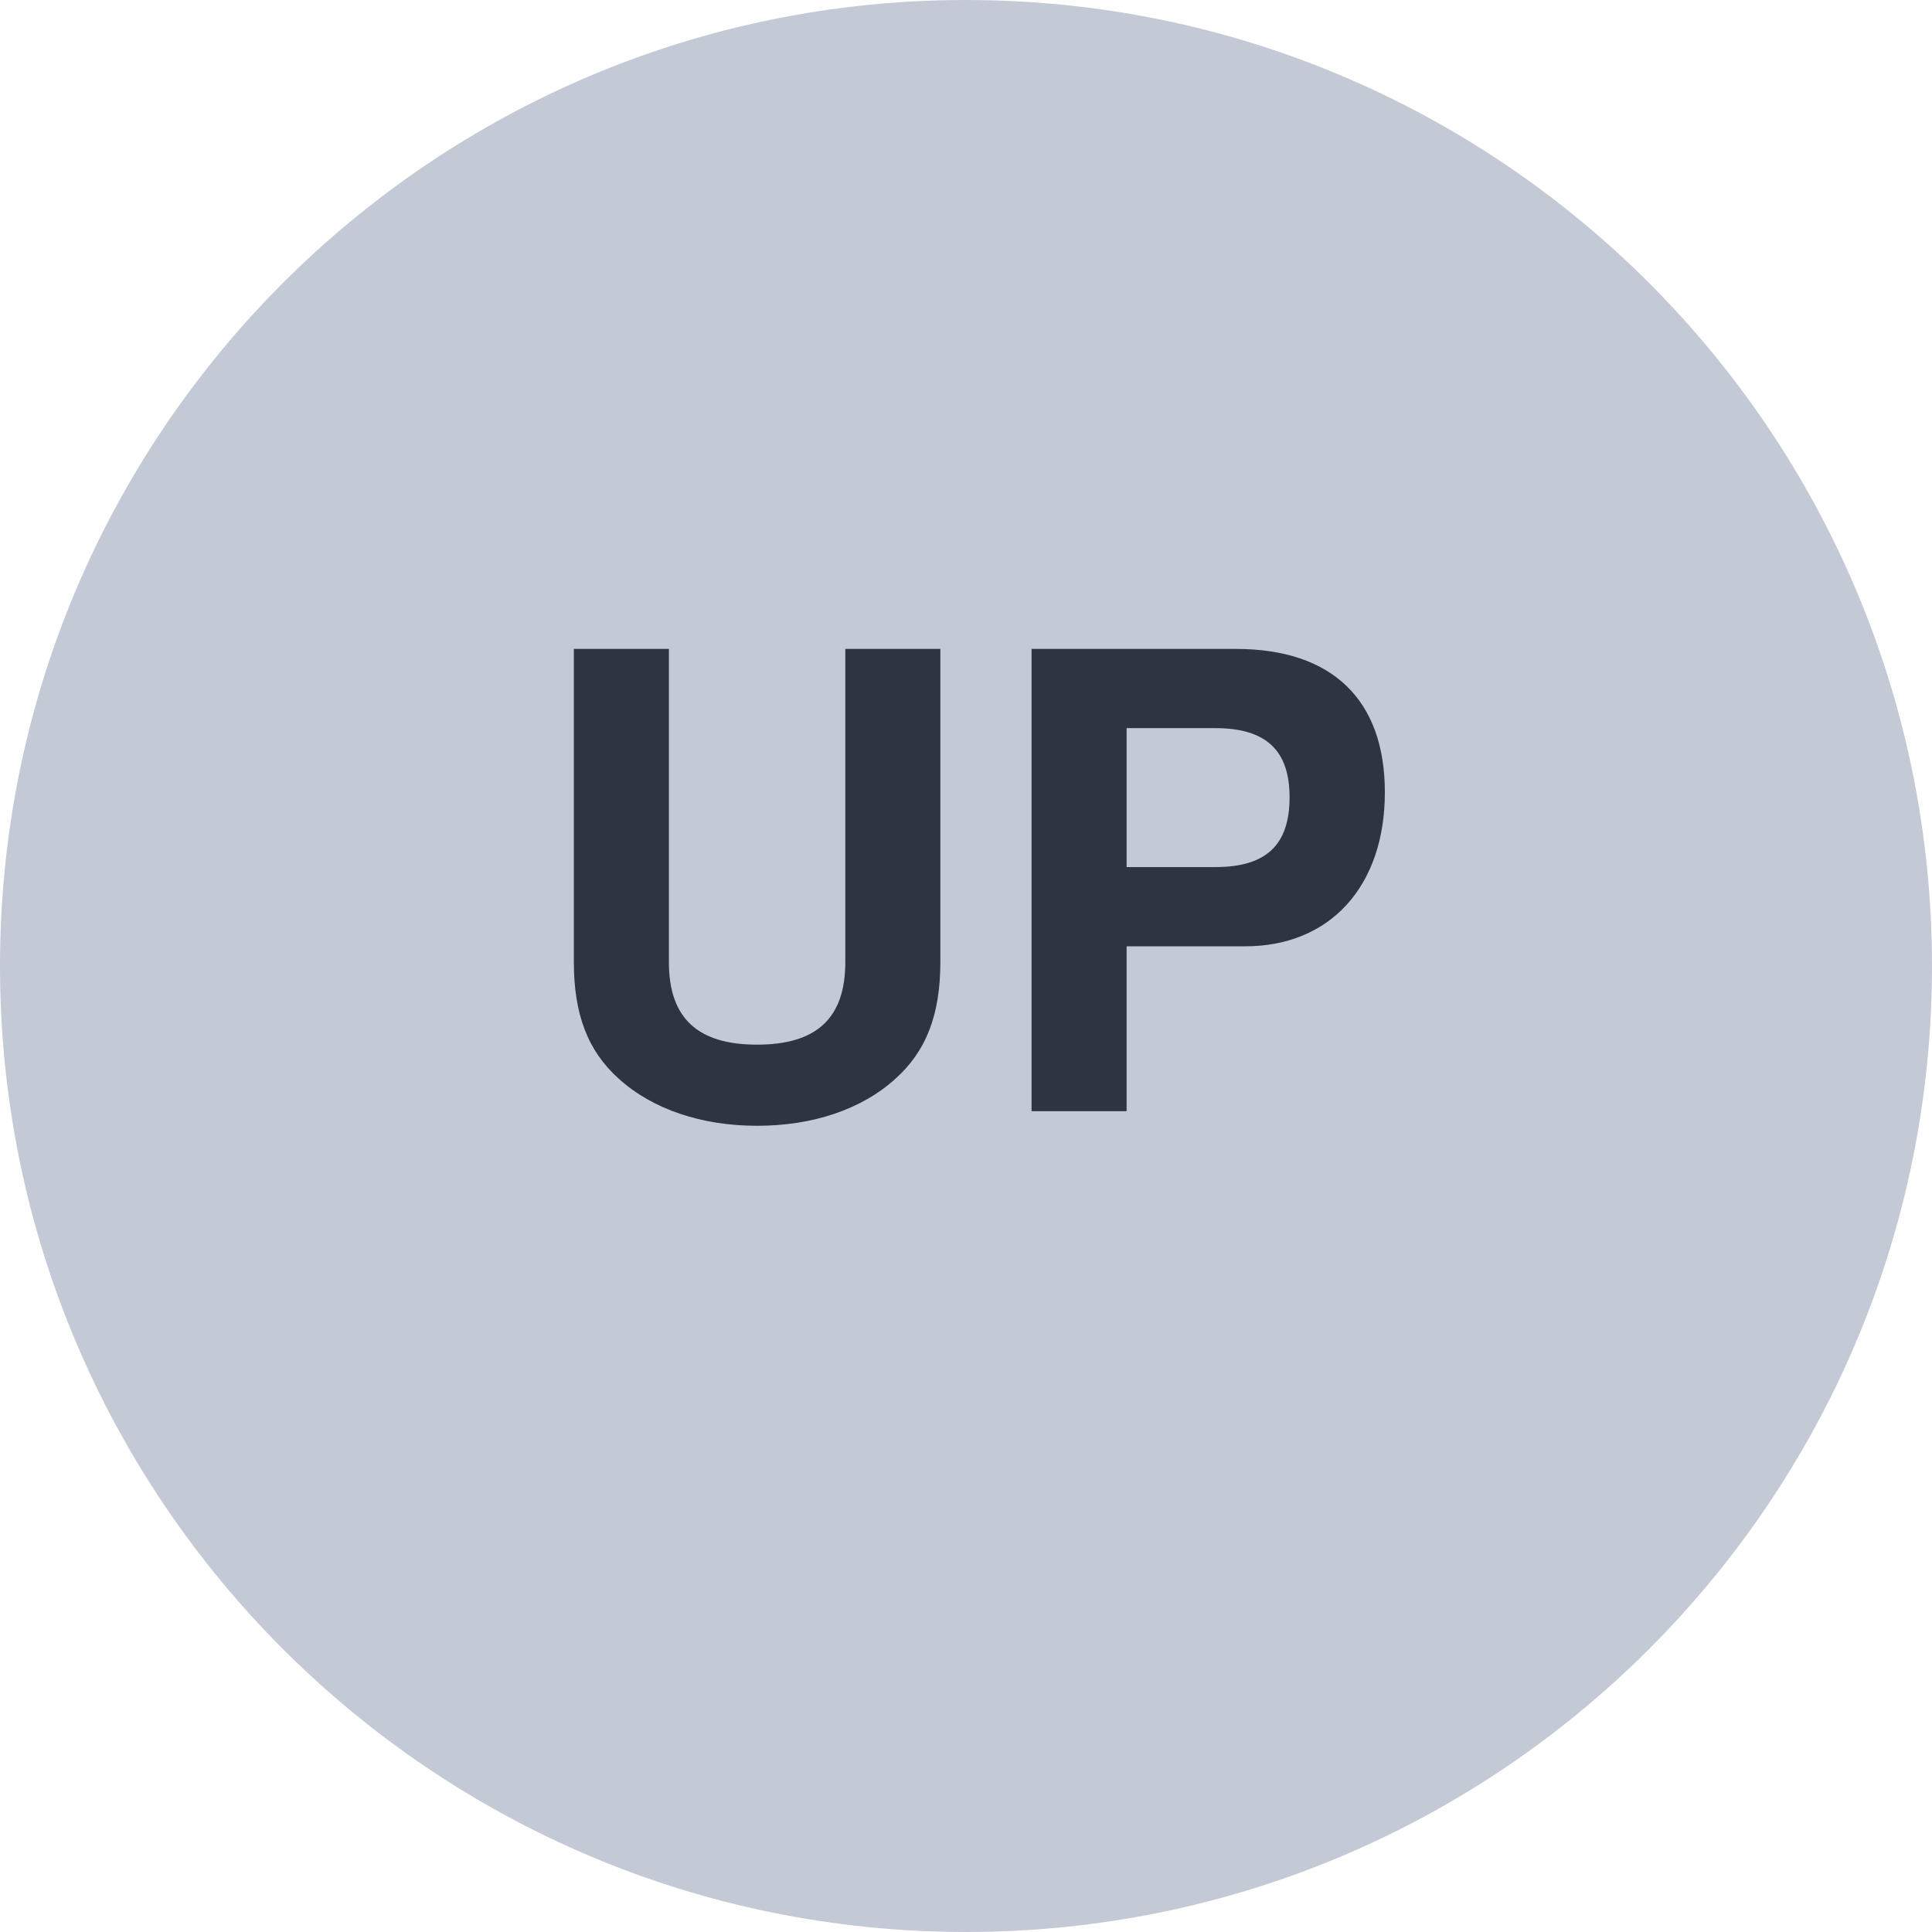
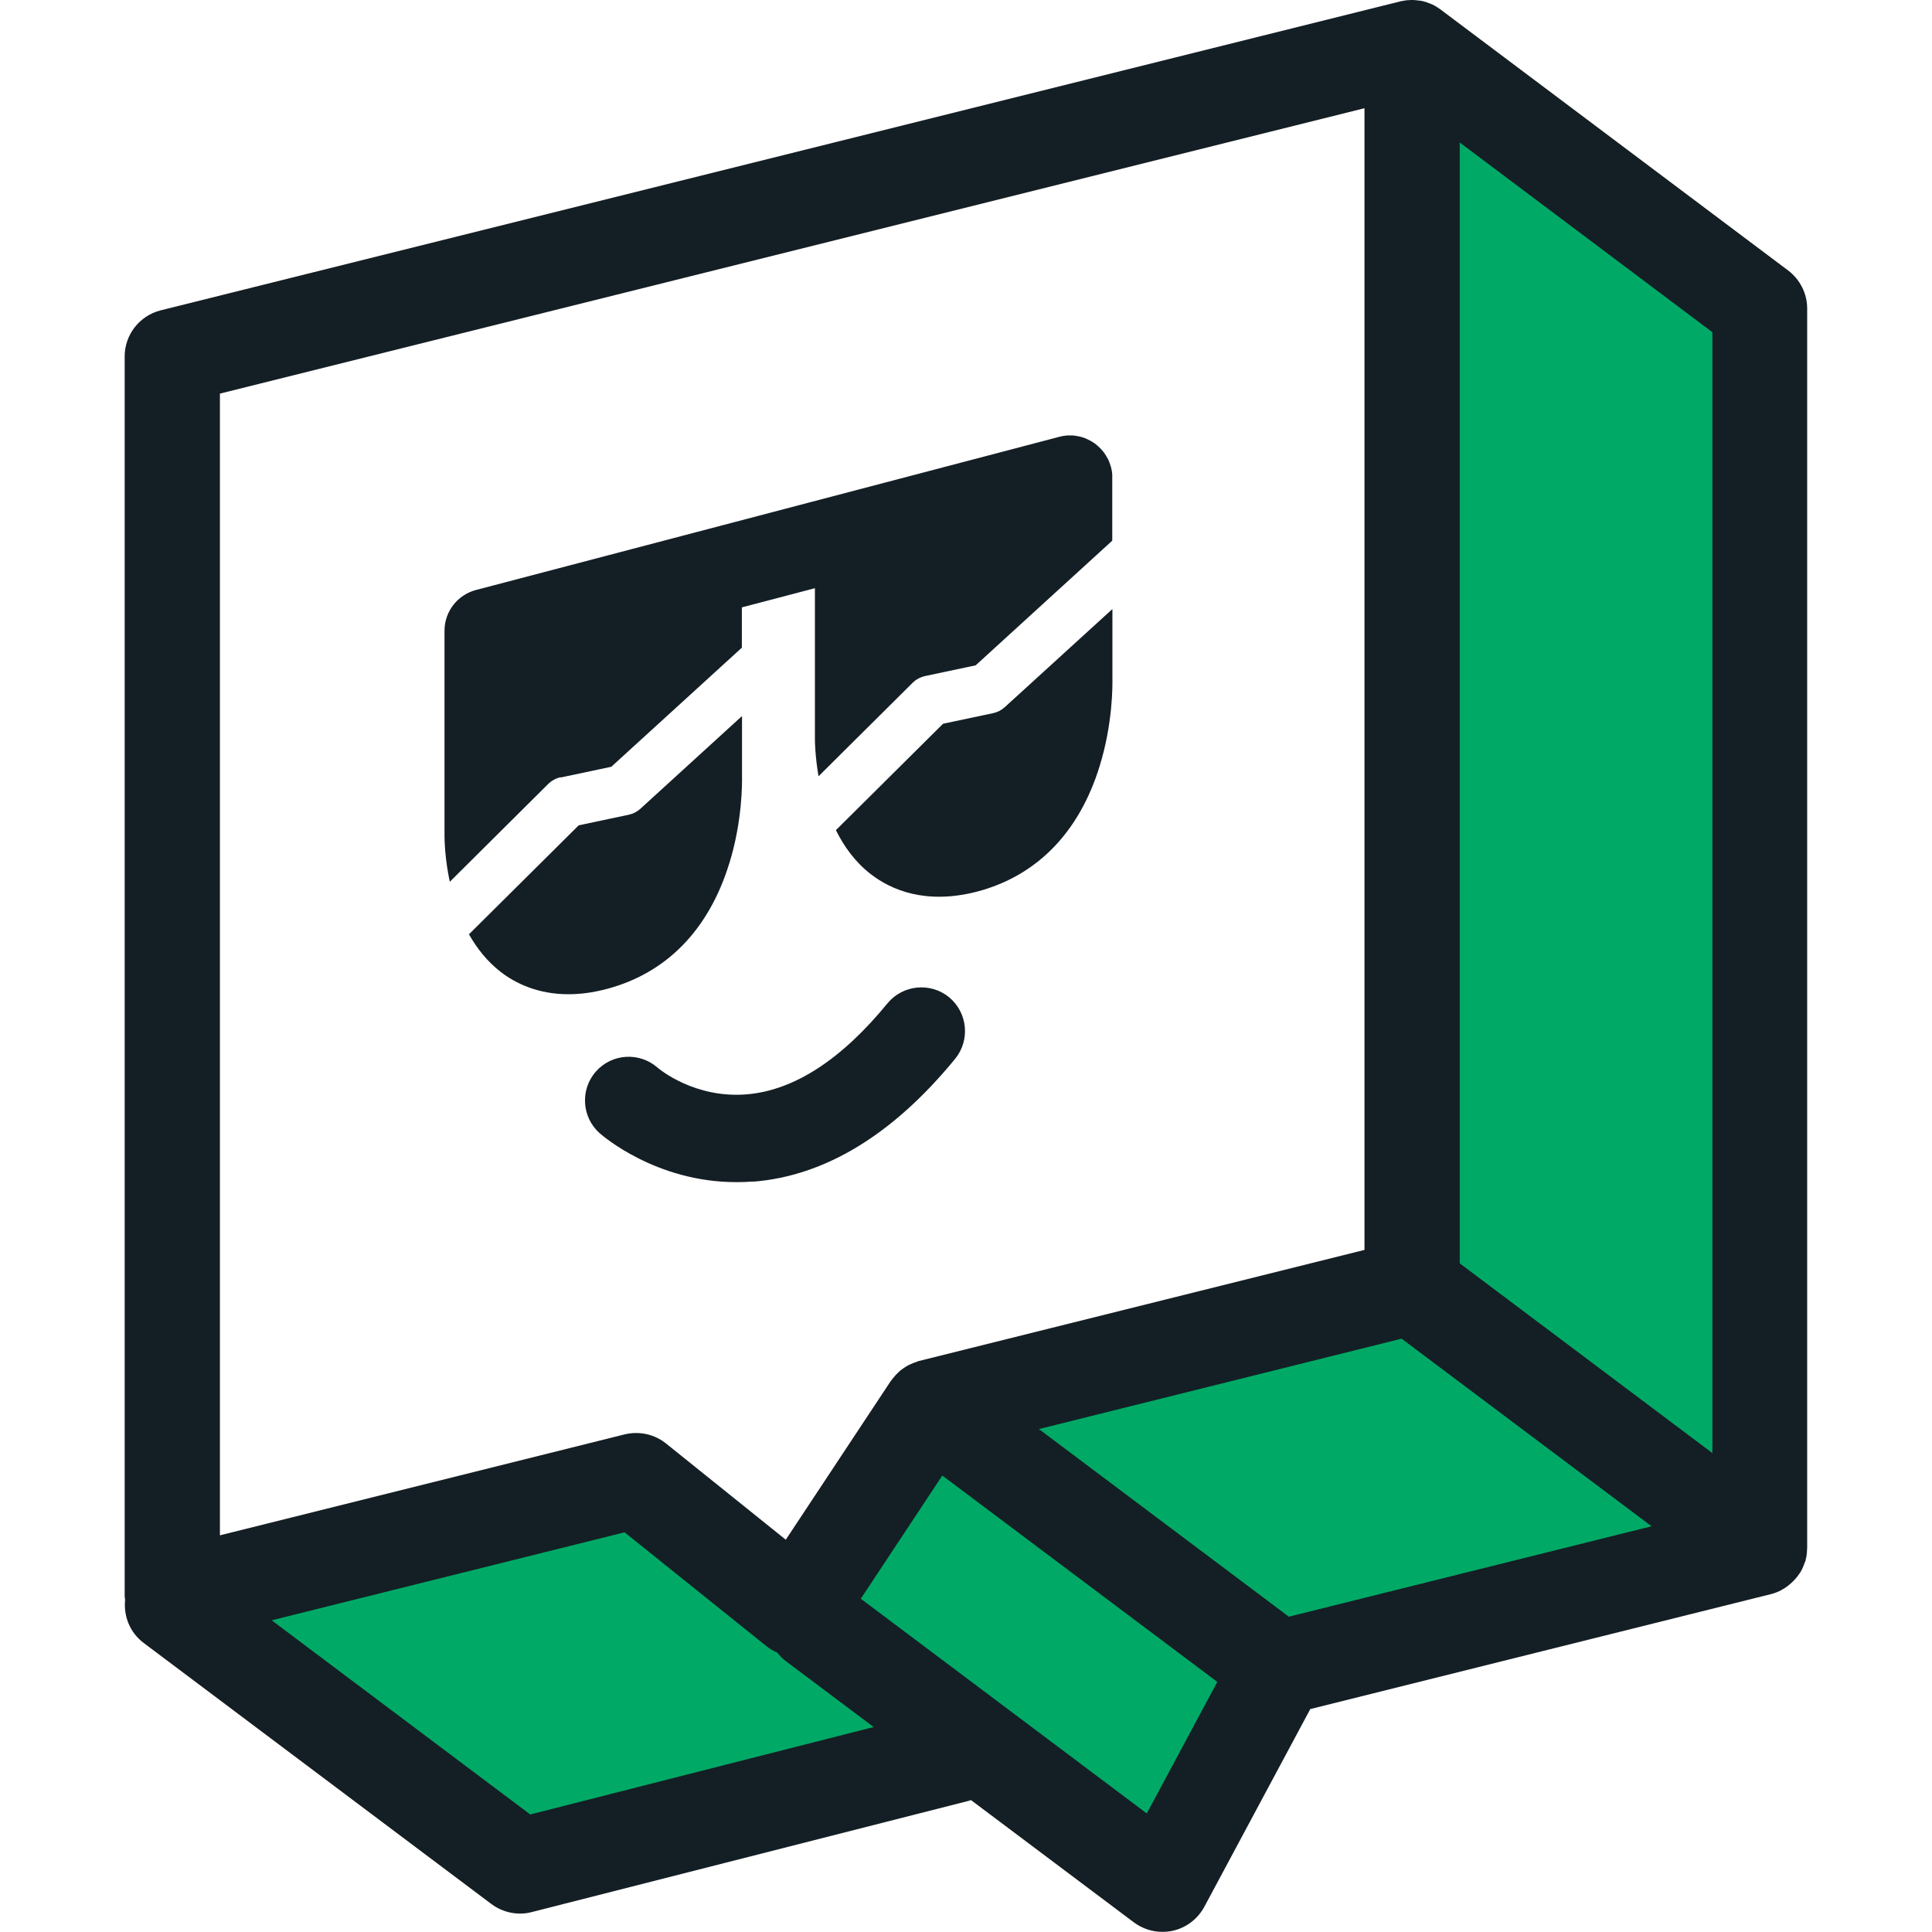
<svg xmlns="http://www.w3.org/2000/svg" width="128" height="128">
-   <circle cx="64" cy="64" r="64" fill="#C4C9D6" />
-   <text x="64" y="64" fill="#2E3440" font-family="Helvetica, Arial, sans-serif" font-size="42" font-weight="700" text-anchor="middle" dominant-baseline="central">UP</text>
+   <path d="m13.16,106.19l29.31-7.5,11.51,6.76,7.76-12.01,30.1-7.25,19.71,15.51-28.93,10.12-5.86,11.65-13.27-9.01-28.53,8.26-21.8-16.53Z" fill="#0a6" />
+   <path d="m95.46,7.94l20.68,10.08v81.77l-20.68-15.98" fill="#0a6" />
+   <g>
+     <path d="m119.59,103.5c.02-.05.03-.11.04-.16.06-.22.09-.44.09-.67,0-.03.01-.06.01-.1V20.44c0-.99-.47-1.92-1.26-2.52L95.48.66h0s0,0,0,0l-.05-.04c-.18-.13-.36-.24-.55-.33-.02-.01-.05-.02-.08-.03-.18-.08-.37-.14-.56-.19-.07-.02-.14-.02-.21-.03-.15-.02-.3-.04-.45-.04-.08,0-.16,0-.24.01-.15,0-.3.03-.45.06-.04,0-.08,0-.11.02L10.65,20.56c-1.4.35-2.39,1.61-2.39,3.05v82.13c0,.09.02.17.03.26-.11,1.07.31,2.16,1.23,2.85l23.04,17.3c.55.41,1.22.63,1.89.63.26,0,.52-.03.78-.1l28.95-7.37c.05-.01.1-.04.15-.05l10.79,8.1c.55.41,1.21.63,1.89.63.23,0,.45-.02.68-.07.9-.2,1.66-.78,2.1-1.59l7.02-13.1,30.54-7.62c.22-.06.44-.14.63-.24,0,0,0,0,0,0,.01,0,.02-.01.03-.02.23-.12.43-.26.62-.43.04-.04.09-.08.13-.12.18-.18.35-.37.48-.58,0,0,.01-.01.02-.02.14-.22.24-.47.32-.72Zm-34.2,3.61l-16.56-12.43,24.03-5.99,16.56,12.43-24.03,5.99Zm28.06-10.84l-16.74-12.57V9.44l16.74,12.57v74.26ZM14.56,26.08L90.4,7.17v75.64l-29.52,7.36c-.06.01-.11.04-.16.06-.07.02-.14.05-.2.07-.12.05-.24.1-.36.16-.06.03-.11.06-.17.1-.12.08-.24.16-.35.25-.04.03-.08.07-.12.11-.12.11-.23.23-.33.36-.02.02-.04.04-.05.06,0,.01-.01.02-.02.03-.03.04-.07.08-.1.12l-6.96,10.52-7.94-6.38c-.56-.45-1.26-.69-1.97-.69-.25,0-.51.03-.76.09l-26.82,6.69V26.08Zm20.58,94.14l-17.14-12.87,23.38-5.83,9.42,7.56c.21.17.45.3.7.41.16.21.35.41.57.57l5.81,4.36-22.74,5.79Zm40.83-.08l-18.94-14.22,5.4-8.16,18.22,13.67-4.67,8.71Z" fill="#141e25" />
+     <path d="m49.88,78.29c4.77-.37,9.28-3.11,13.4-8.14,1.01-1.24.83-3.06-.4-4.08-1.24-1.01-3.06-.83-4.08.4-3.05,3.73-6.18,5.76-9.29,6.03-3.46.3-5.81-1.65-5.95-1.77-1.19-1.04-3.01-.94-4.07.25-1.06,1.19-.96,3.02.23,4.09.16.14,3.71,3.25,9.06,3.25.35,0,.71-.01,1.08-.04Z" fill="#141e25" />
+     <path d="m37.15,51.51l3.35-.71,8.65-7.89v-2.67l4.84-1.27v9.97c0,.24.02,1.22.24,2.49l6.23-6.19c.23-.23.52-.38.83-.45l3.35-.71,9.05-8.26v-4.18s0-.07,0-.1c0-.03,0-.07,0-.1-.01-.16-.04-.32-.08-.48,0,0,0-.02,0-.02,0-.01-.01-.03-.02-.04-.05-.16-.1-.33-.18-.48,0-.01-.01-.02-.02-.03-.07-.14-.15-.27-.24-.39-.02-.03-.04-.05-.06-.08-.09-.12-.2-.23-.31-.33-.03-.02-.05-.05-.08-.07-.03-.03-.06-.05-.09-.08-.09-.07-.19-.13-.28-.19-.02,0-.03-.02-.05-.03-.13-.07-.26-.13-.4-.19-.02,0-.05-.02-.07-.03-.14-.05-.29-.08-.44-.11-.04,0-.07-.01-.11-.02-.15-.02-.31-.03-.46-.02-.03,0-.06,0-.08,0-.17.01-.34.04-.5.08l-38.69,10.16c-1.22.32-2.08,1.43-2.08,2.69v13.58c0,.28.02,1.52.35,3.06l6.52-6.48c.23-.23.52-.38.83-.45Z" fill="#141e25" />
+     <path d="m73.7,40.35l-7.13,6.5c-.22.2-.49.34-.78.4l-3.31.7-7.1,7.05c.54,1.09,1.29,2.13,2.33,2.93,1.32,1.01,3.6,2.03,7.03,1.14,3.94-1.04,6.75-3.9,8.11-8.3.88-2.83.86-5.37.85-5.87v-4.56Z" fill="#141e25" />
+     <path d="m48.31,57.23c.88-2.83.86-5.37.85-5.87v-3.92l-6.73,6.14c-.22.2-.49.34-.78.4l-3.31.7-7.27,7.22c.52.92,1.2,1.79,2.1,2.49.96.74,2.43,1.48,4.49,1.48.76,0,1.61-.1,2.54-.35,3.94-1.04,6.75-3.9,8.11-8.3Z" fill="#141e25" />
+   </g>
</svg>
